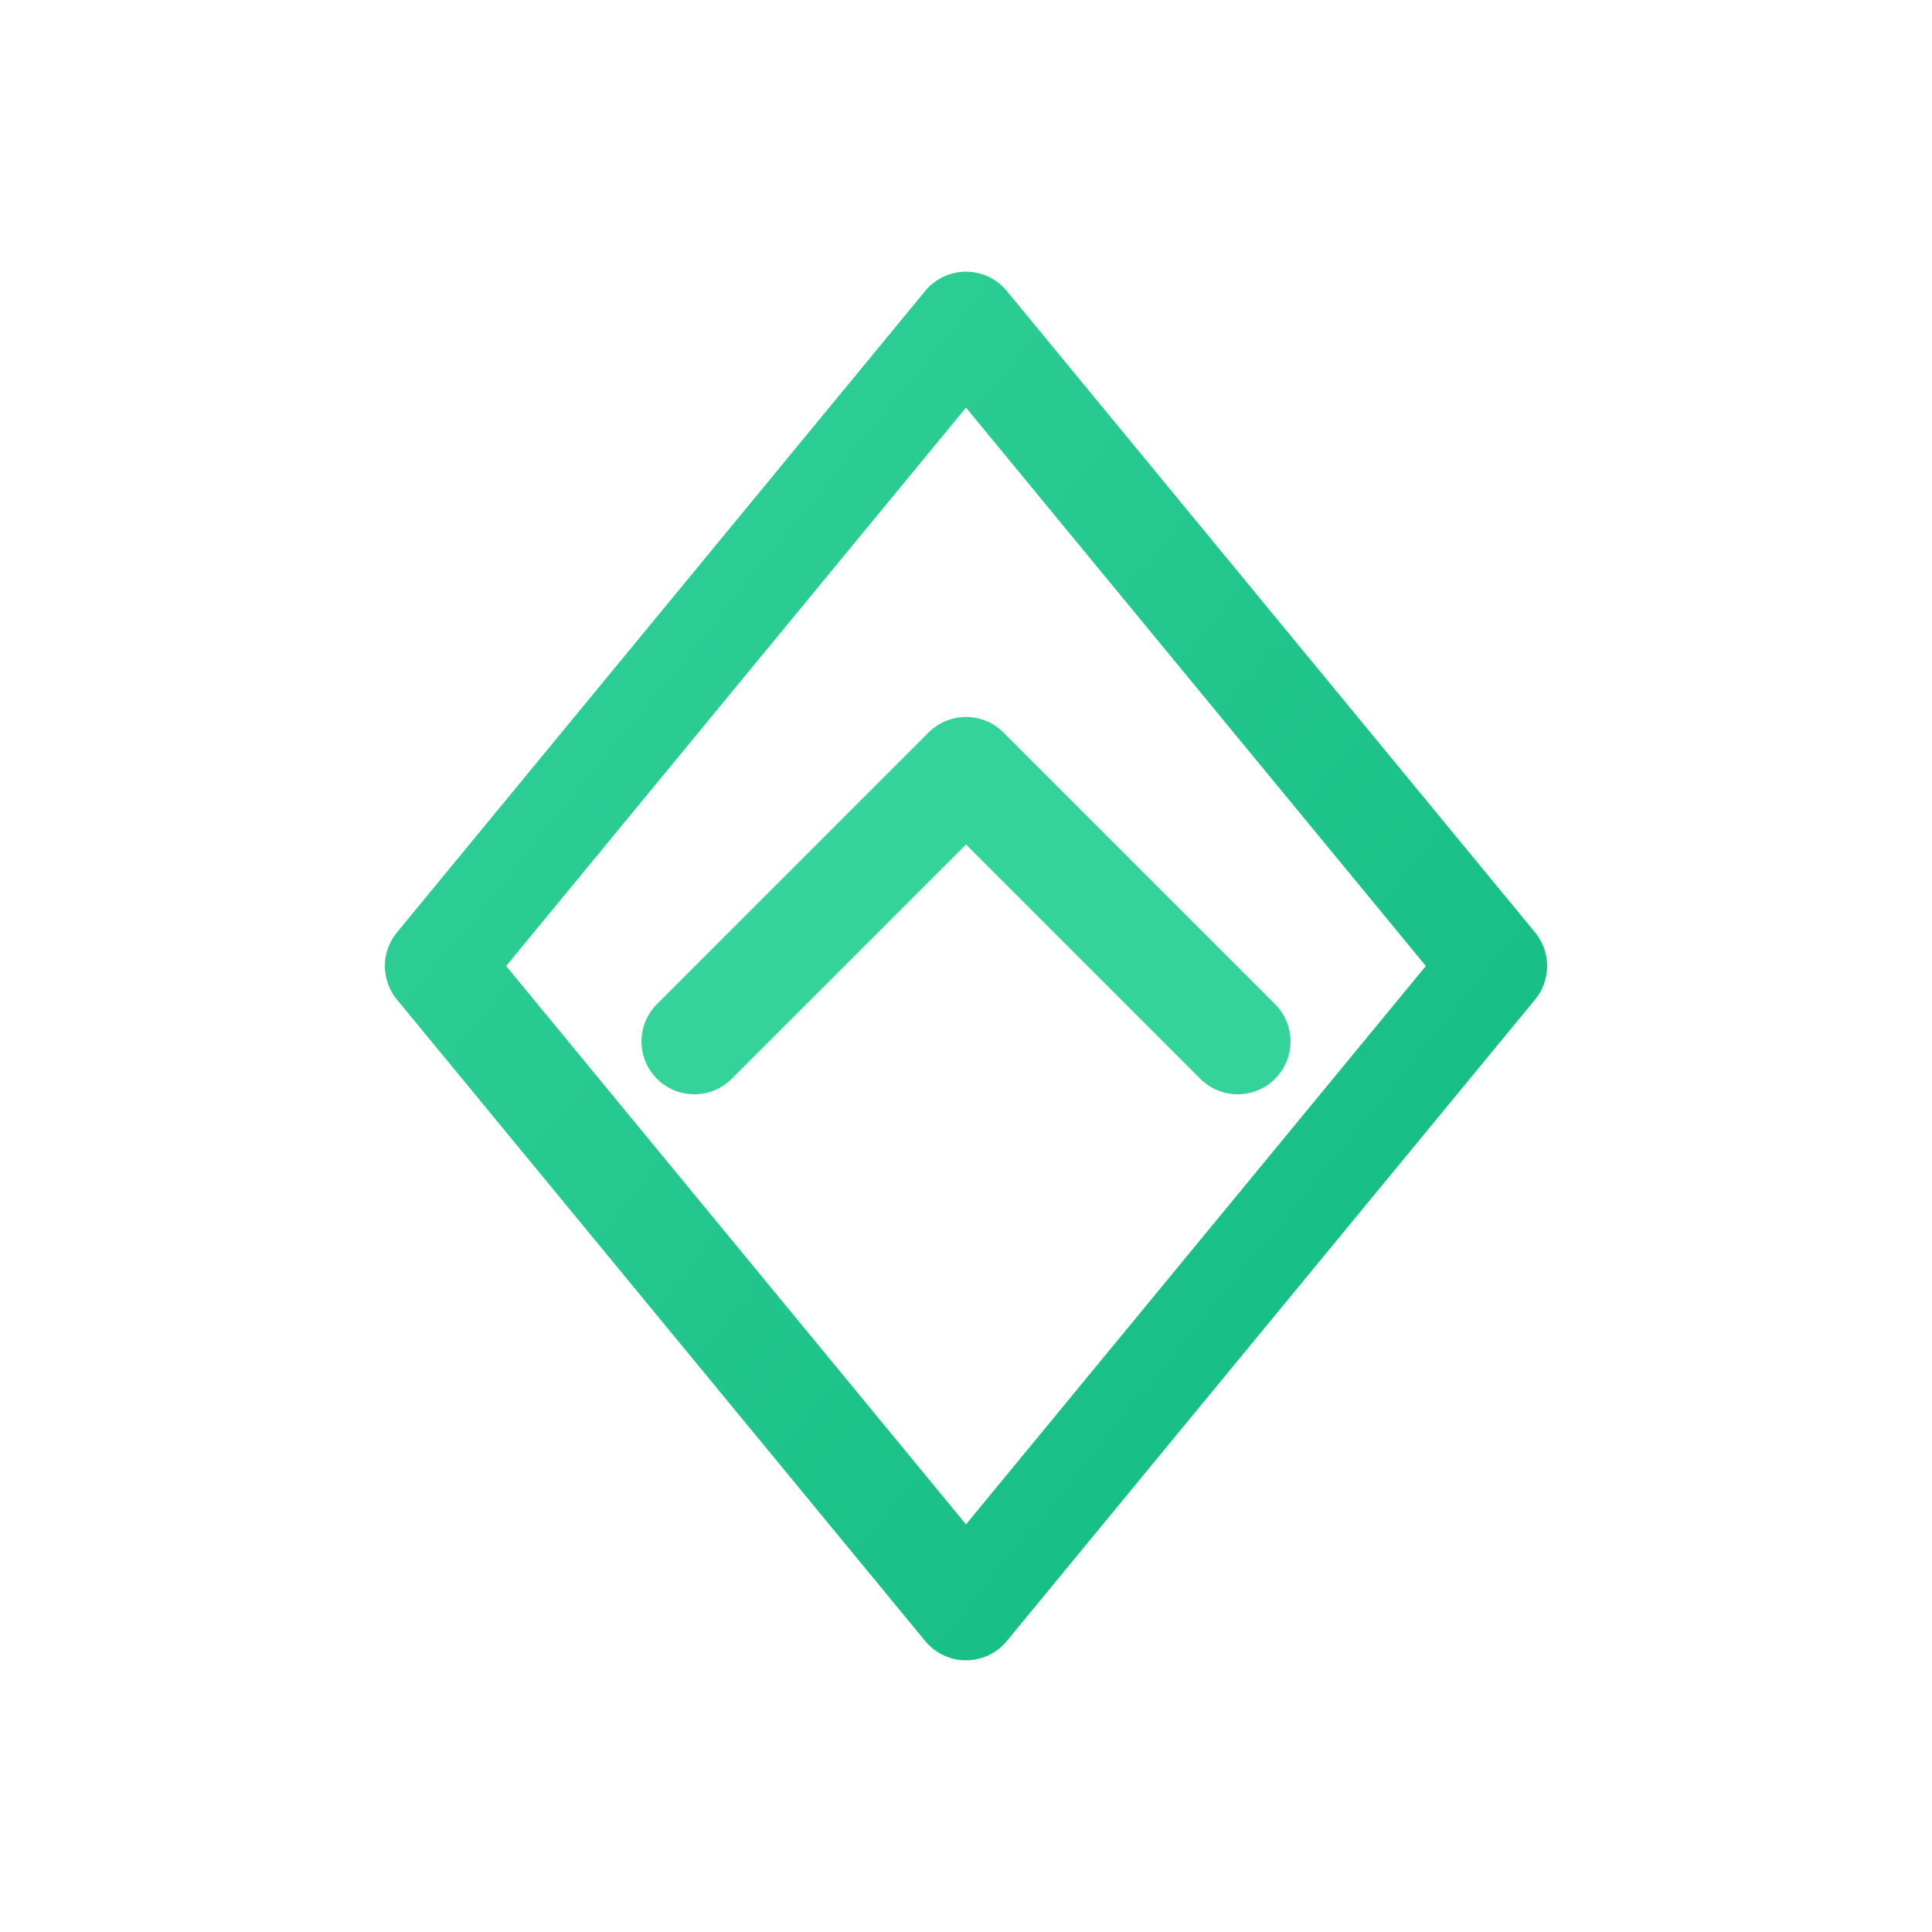
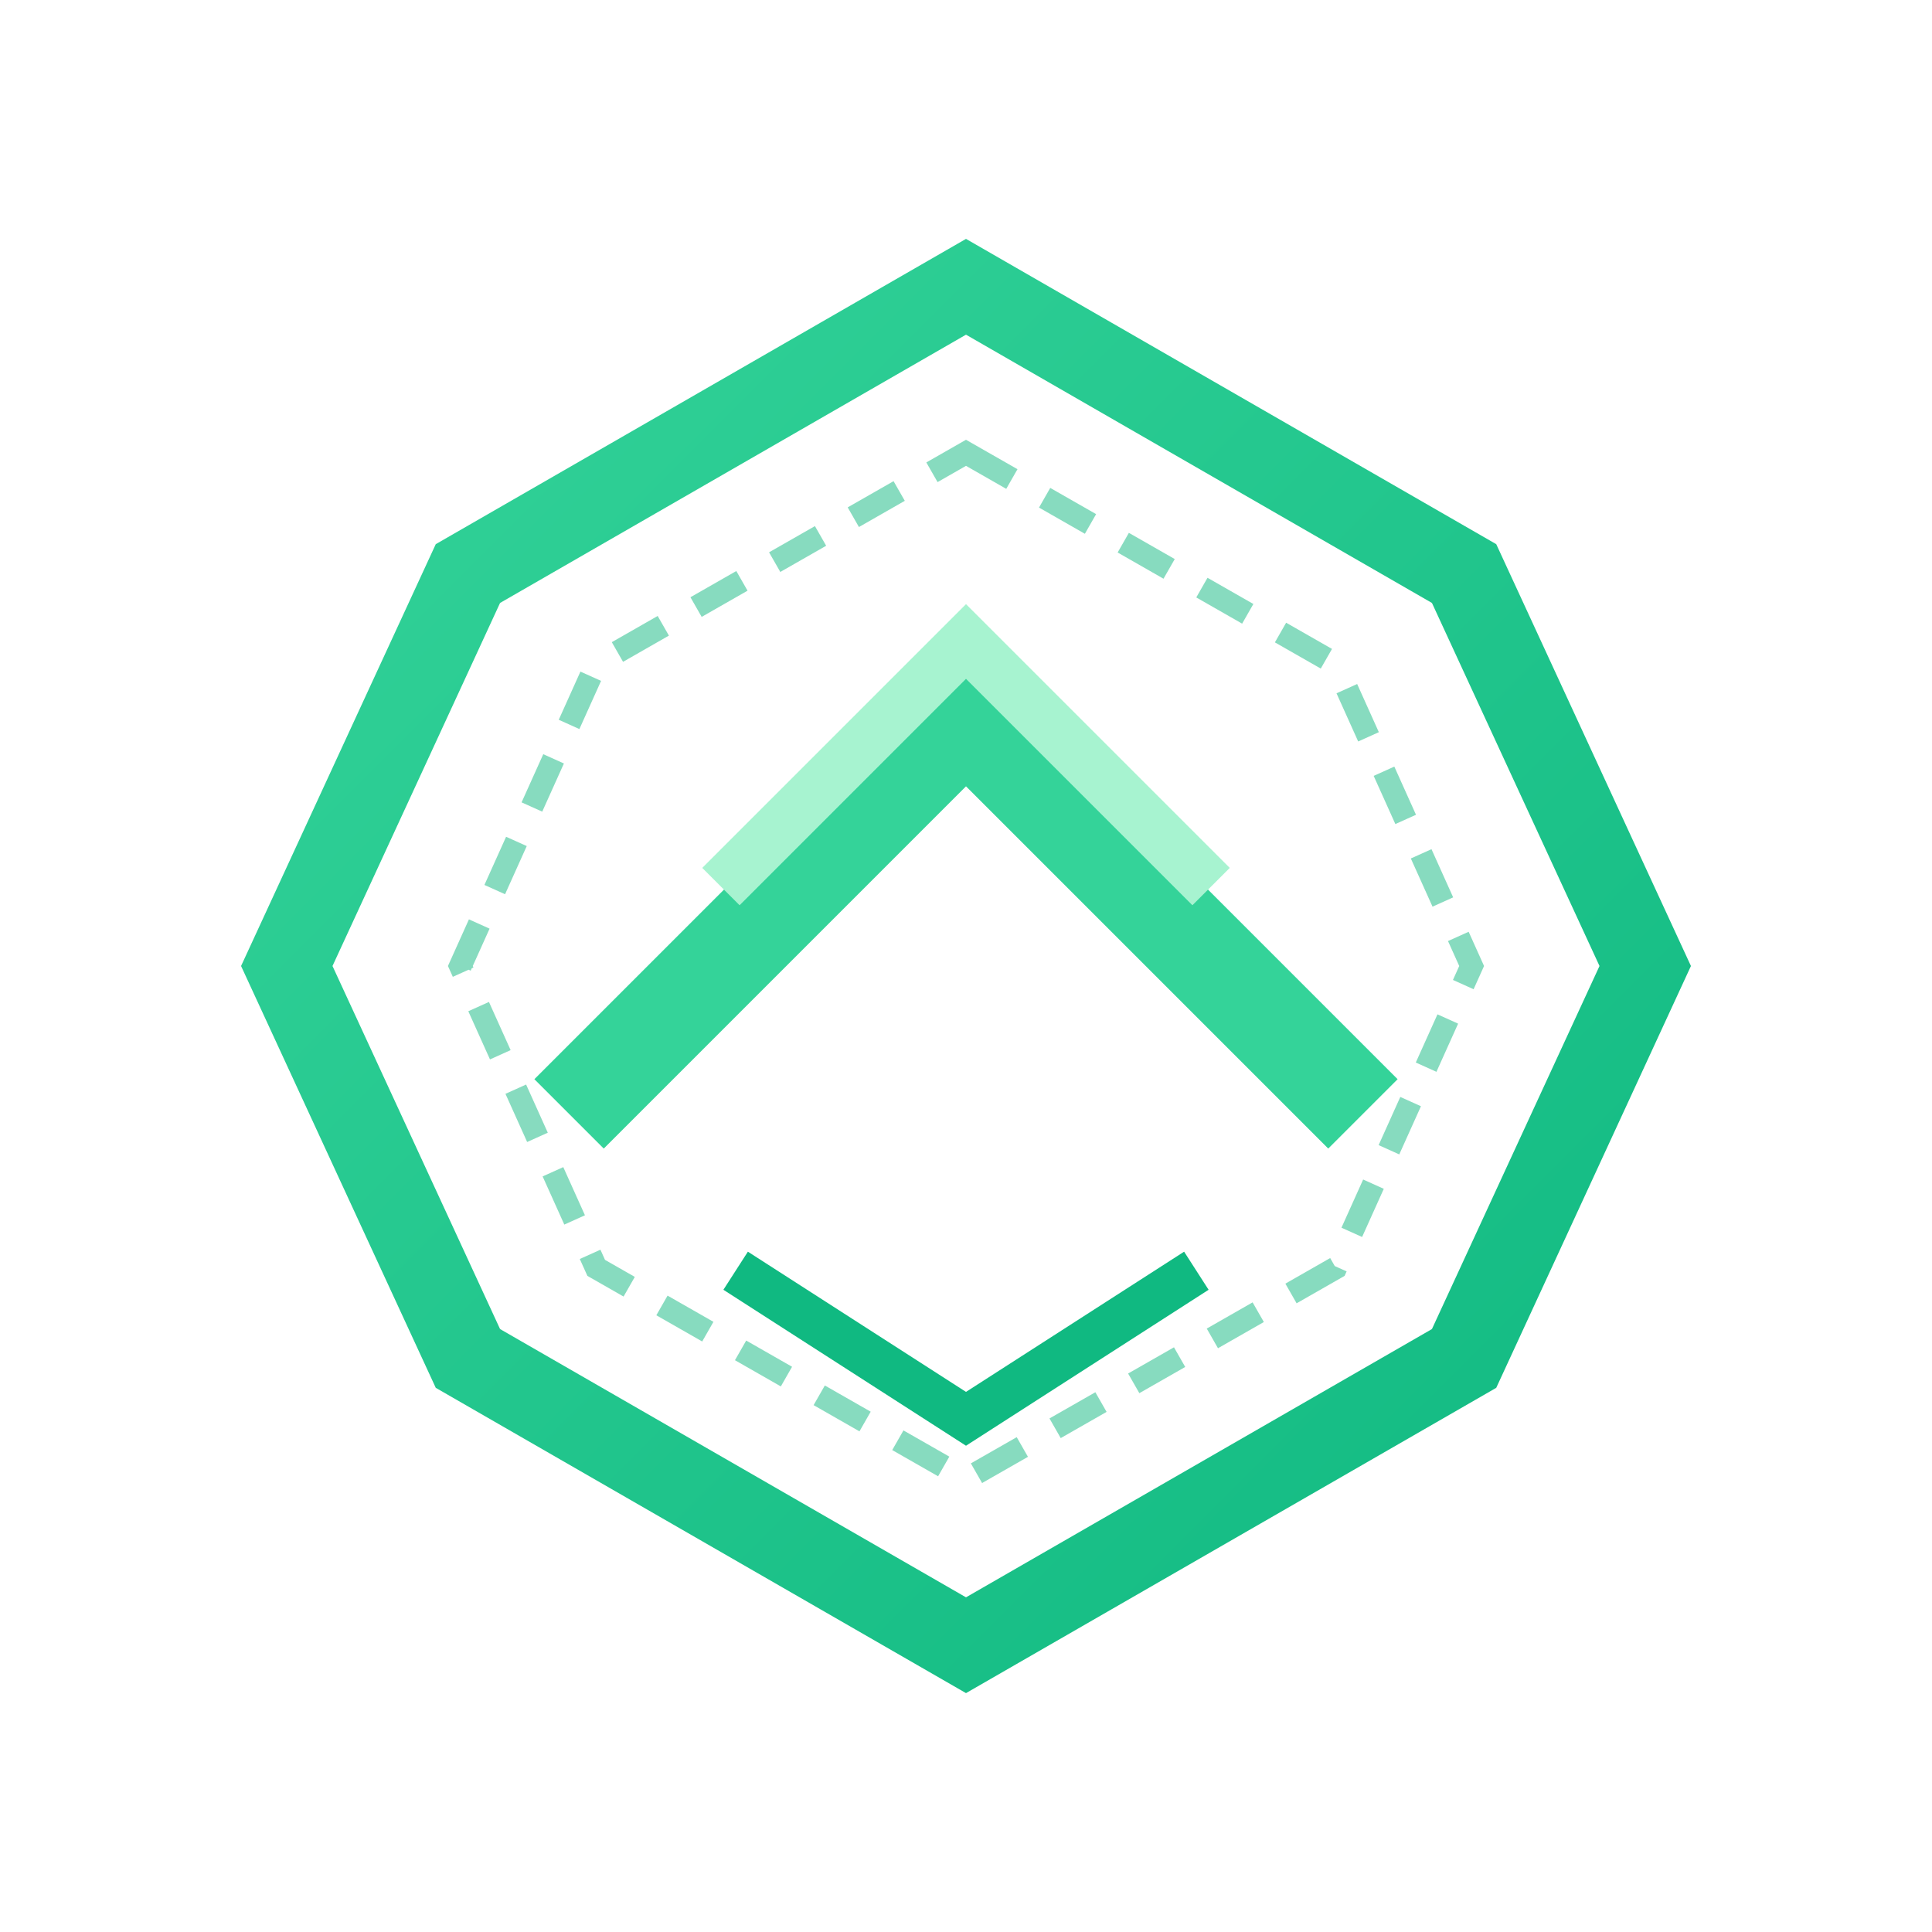
<svg xmlns="http://www.w3.org/2000/svg" viewBox="0 0 512 512" width="512" height="512">
  <defs>
-     <linearGradient id="symbolGrad" x1="0%" y1="0%" x2="100%" y2="100%">
+     <linearGradient id="emeraldGradT" x1="0%" y1="0%" x2="100%" y2="100%">
      <stop offset="0%" stop-color="#34D399" />
      <stop offset="100%" stop-color="#10B981" />
    </linearGradient>
  </defs>
  <g fill="none">
-     <path d="M256 86 L396 256 L256 426 L116 256 Z" stroke="url(#symbolGrad)" stroke-width="28" stroke-linejoin="round" stroke-linecap="round" />
-     <path d="M184 276 L256 204 L328 276" stroke="#34D399" stroke-width="28" stroke-linecap="round" stroke-linejoin="round" />
+     <polygon points="256,76 388,152 436,256 388,360 256,436 124,360 76,256 124,152" stroke="url(#emeraldGradT)" stroke-width="22" stroke-linejoin="miter" stroke-miterlimit="4" />
+     <polygon points="256,120 354,176 390,256 354,336 256,392 158,336 122,256 158,176" stroke="#10B981" stroke-width="6" stroke-opacity="0.5" stroke-dasharray="14 10" />
+     <path d="M 160 286 L 256 190 L 352 286" stroke="#34D399" stroke-width="26" stroke-linecap="square" stroke-linejoin="miter" stroke-miterlimit="4" />
+     <path d="M 196 230 L 256 170 L 316 230" stroke="#A7F3D0" stroke-width="14" stroke-linecap="square" stroke-linejoin="miter" stroke-miterlimit="4" />
+     <path d="M 200 340 L 256 376 L 312 340" stroke="#10B981" stroke-width="12" stroke-linecap="square" stroke-linejoin="miter" stroke-miterlimit="4" />
  </g>
</svg>
